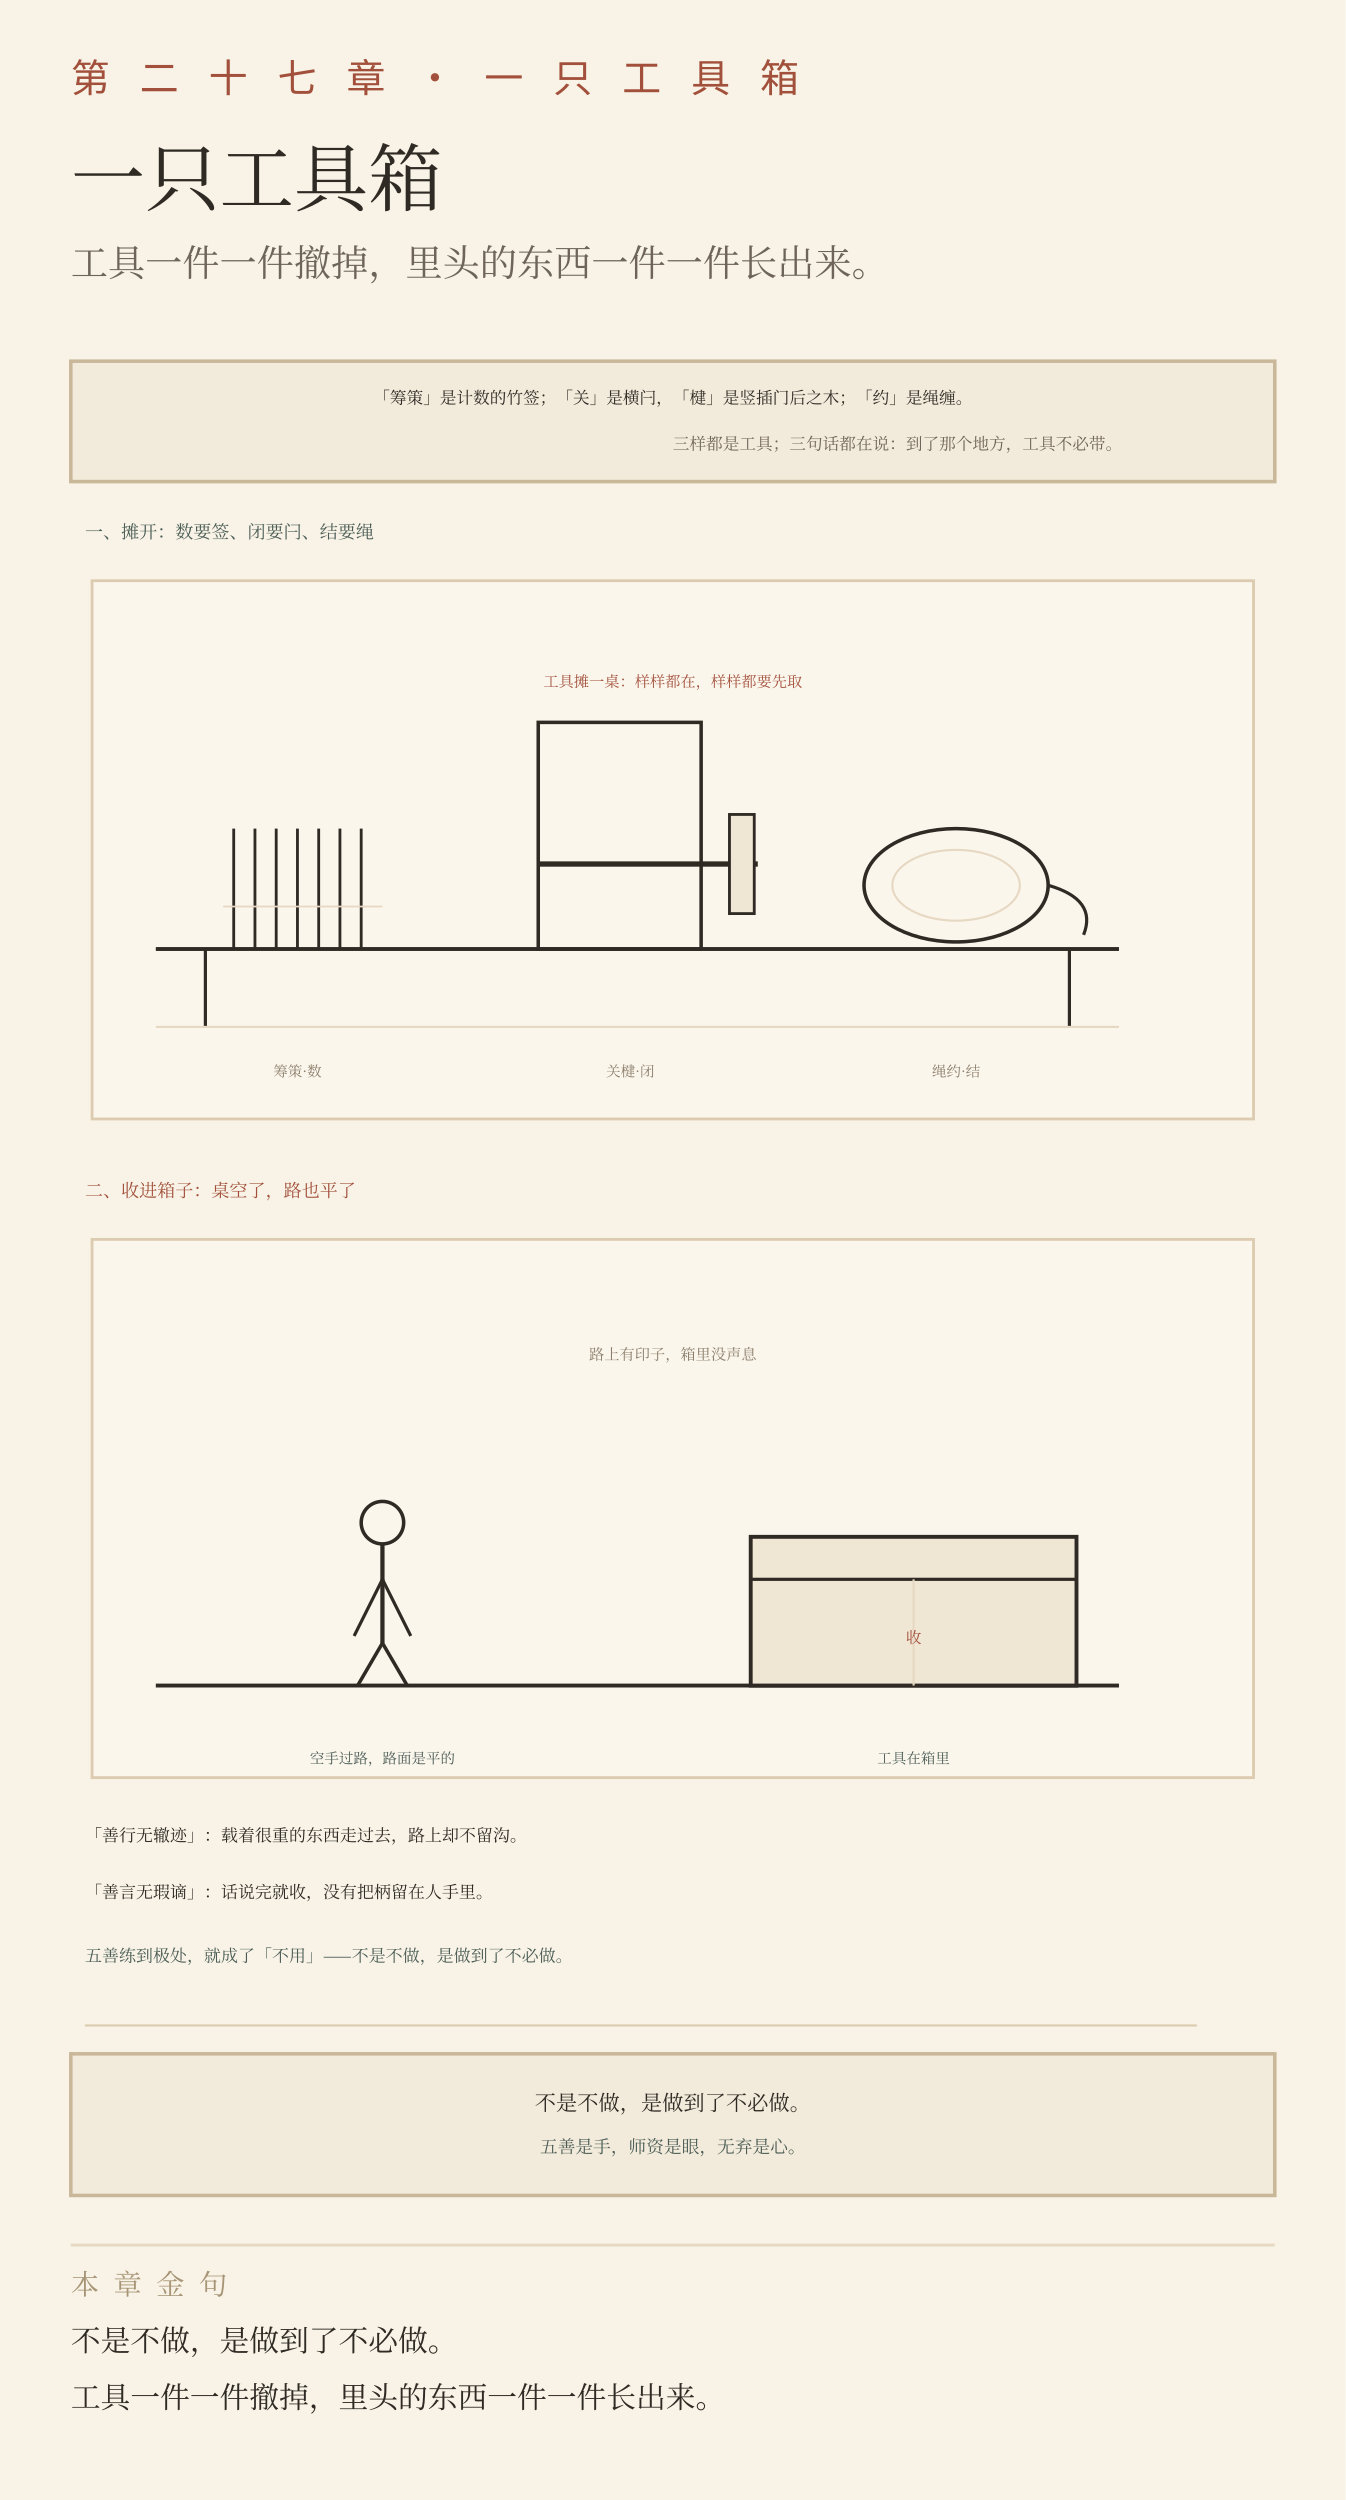
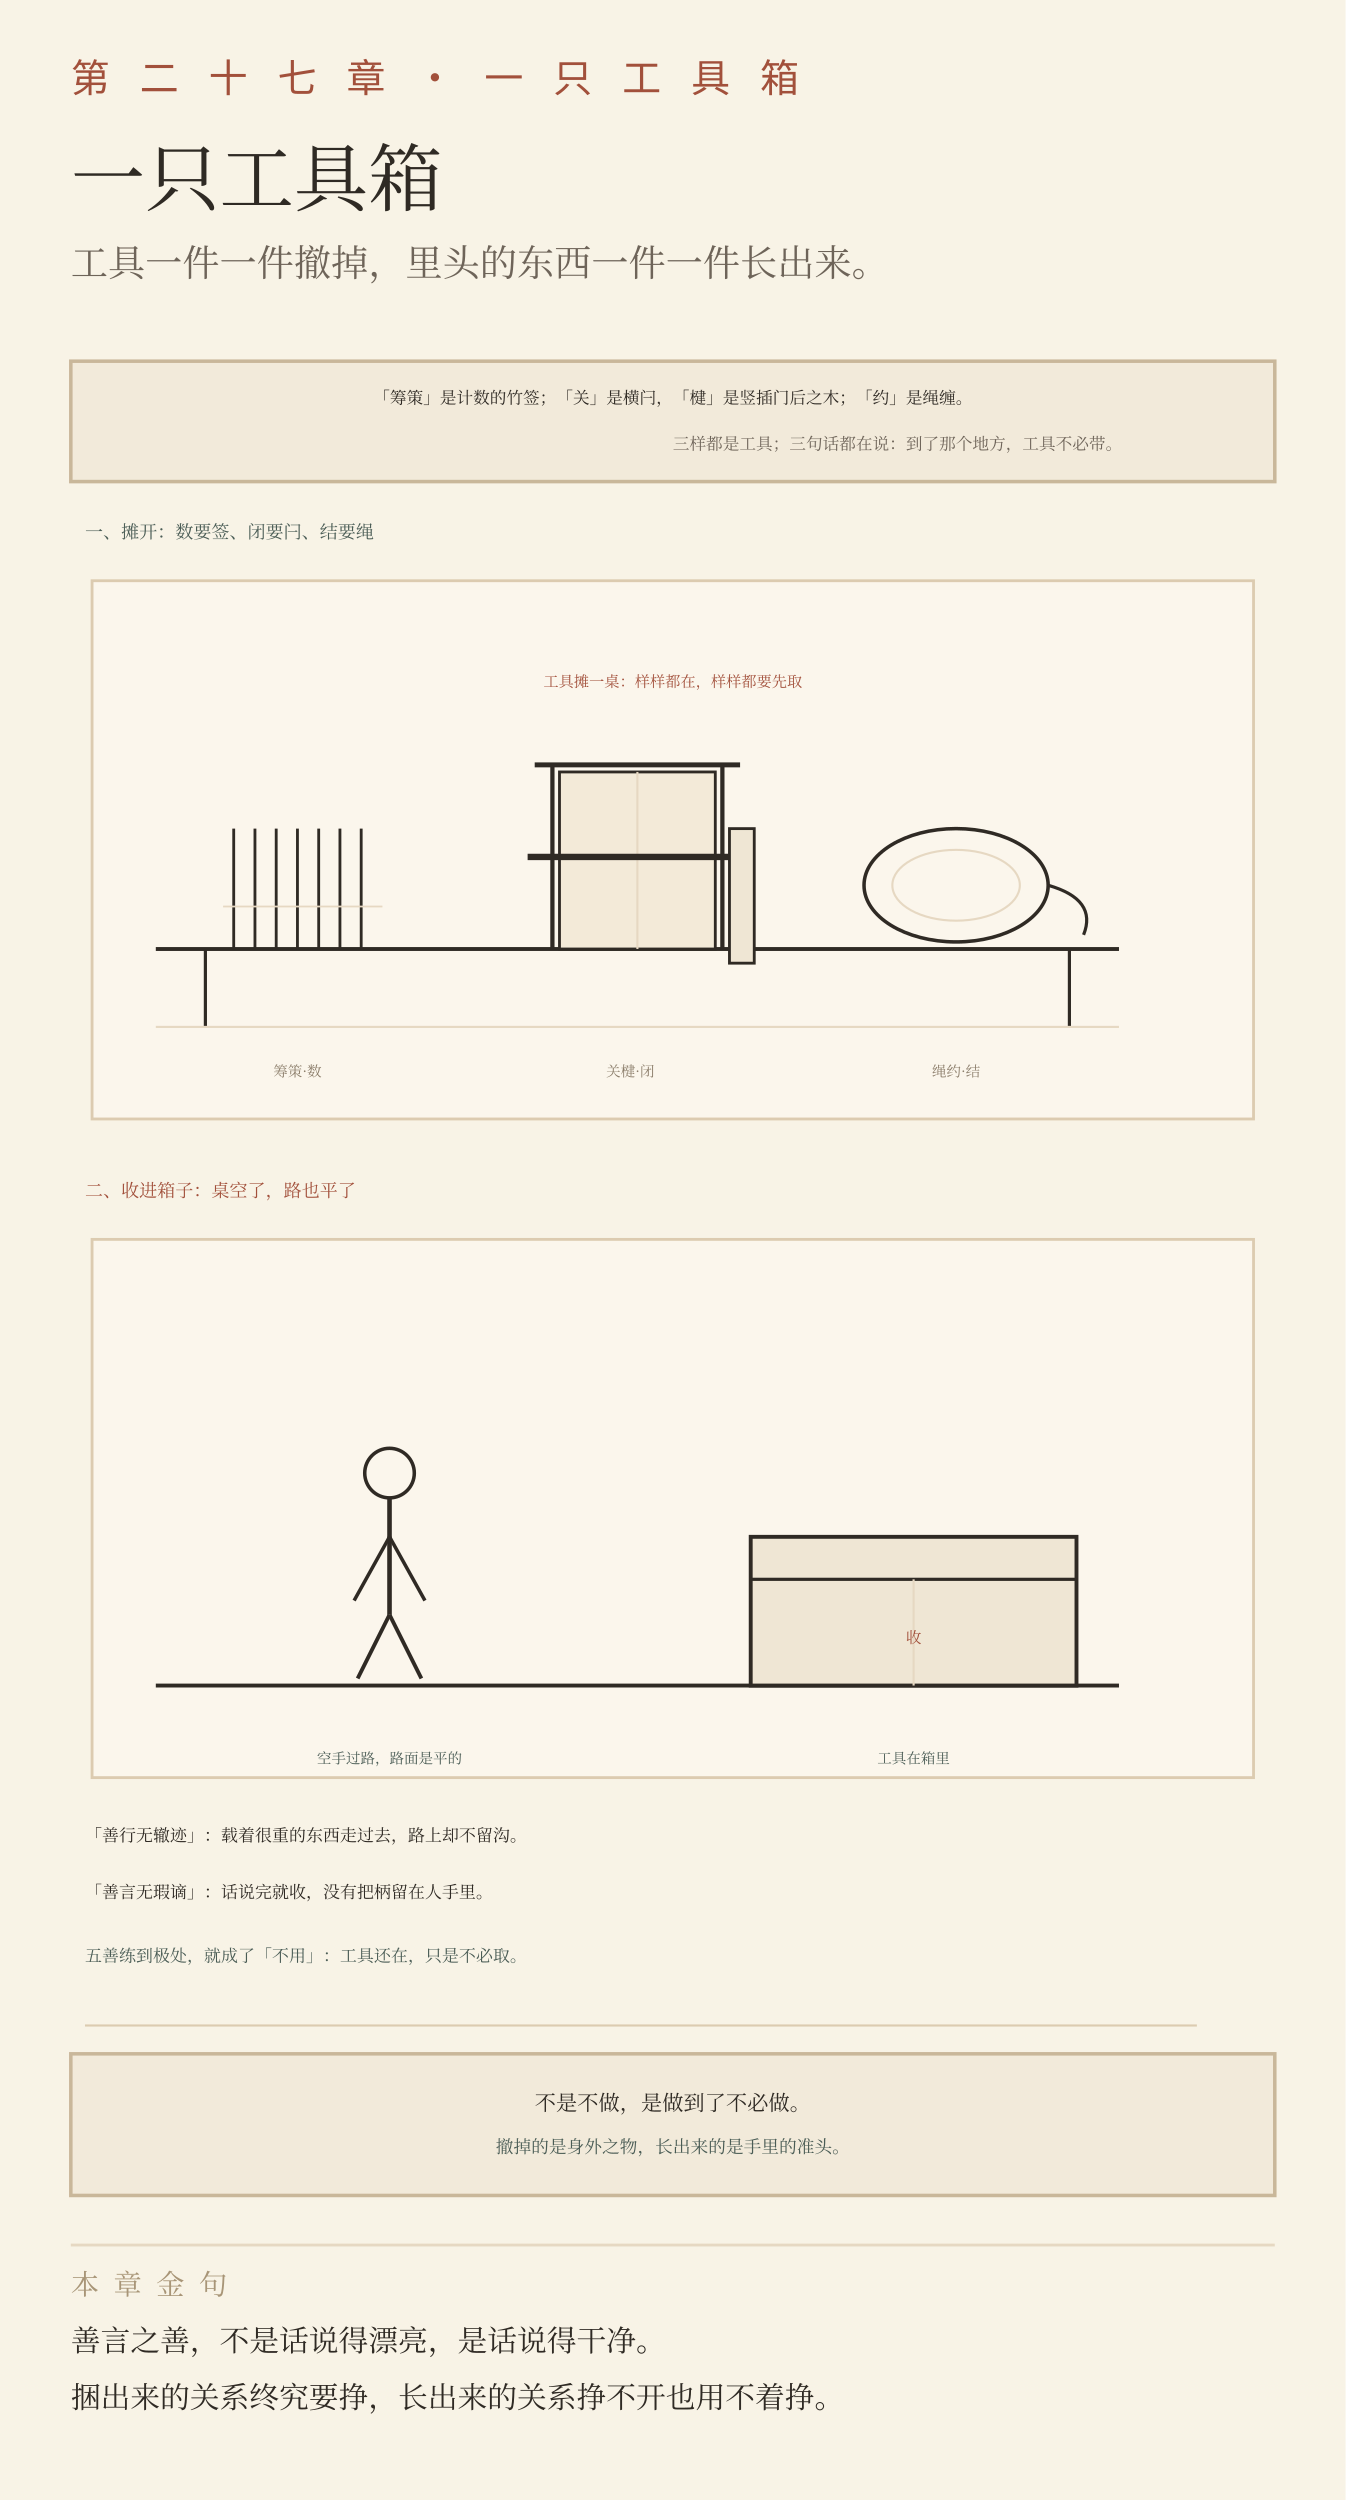
<svg xmlns="http://www.w3.org/2000/svg" viewBox="0 0 380 706" role="img" aria-label="善数不用筹策：不是不做，是做到了不必做" font-family="'Noto Serif CJK SC','Noto Serif SC','Songti SC',serif">
  <defs>
    <marker id="arr" viewBox="0 0 10 10" refX="9" refY="5" markerWidth="6" markerHeight="6" orient="auto">
      <path d="M0 0 L10 5 L0 10 z" fill="#6E6459" />
    </marker>
    <marker id="arr2" viewBox="0 0 10 10" refX="9" refY="5" markerWidth="6" markerHeight="6" orient="auto">
      <path d="M0 0 L10 5 L0 10 z" fill="#4A5C55" />
    </marker>
    <marker id="arrL" viewBox="0 0 10 10" refX="1" refY="5" markerWidth="6" markerHeight="6" orient="auto">
      <path d="M10 0 L0 5 L10 10 z" fill="#4A5C55" />
    </marker>
    <marker id="arrS" viewBox="0 0 10 10" refX="9" refY="5" markerWidth="6" markerHeight="6" orient="auto">
      <path d="M0 0 L10 5 L0 10 z" fill="#A2503B" />
    </marker>
  </defs>
  <rect x="0" y="0" width="380" height="706" fill="#F8F3E6" />
  <text x="20" y="26" font-size="11" fill="#A2503B" font-family="'Noto Sans CJK SC','Noto Sans SC',sans-serif" letter-spacing="3">第 二 十 七 章 · 一 只 工 具 箱</text>
  <text x="20" y="58" font-size="21" fill="#2F2A24">一只工具箱</text>
  <text x="20" y="78" font-size="10.5" fill="#6E6459">工具一件一件撤掉，里头的东西一件一件长出来。</text>
  <rect x="20" y="102" width="340" height="34" fill="#F2EADA" stroke="#C9B79A" stroke-width="1.0" />
  <text x="190" y="114" font-size="4.7" fill="#2F2A24" text-anchor="middle">「筹策」是计数的竹签；「关」是横闩，「楗」是竖插门后之木；「约」是绳缠。</text>
  <text x="190" y="127" font-size="4.7" fill="#6E6459">三样都是工具；三句话都在说：到了那个地方，工具不必带。</text>
  <text x="24" y="152" font-size="5.1" fill="#4A5C55">一、摊开：数要签、闭要闩、结要绳</text>
  <rect x="26" y="164" width="328" height="152" fill="#FBF6EC" stroke="#DCCBB0" stroke-width="0.8" />
  <line x1="44" y1="268" x2="316" y2="268" stroke="#2F2A24" stroke-width="1.1" />
  <line x1="58" y1="268" x2="58" y2="290" stroke="#2F2A24" stroke-width="0.9" />
  <line x1="302" y1="268" x2="302" y2="290" stroke="#2F2A24" stroke-width="0.9" />
  <line x1="44" y1="290" x2="316" y2="290" stroke="#E6D8C2" stroke-width="0.6" />
  <line x1="66" y1="268" x2="66" y2="234" stroke="#2F2A24" stroke-width="0.8" />
  <line x1="72" y1="268" x2="72" y2="234" stroke="#2F2A24" stroke-width="0.8" />
  <line x1="78" y1="268" x2="78" y2="234" stroke="#2F2A24" stroke-width="0.8" />
  <line x1="84" y1="268" x2="84" y2="234" stroke="#2F2A24" stroke-width="0.8" />
  <line x1="90" y1="268" x2="90" y2="234" stroke="#2F2A24" stroke-width="0.8" />
  <line x1="96" y1="268" x2="96" y2="234" stroke="#2F2A24" stroke-width="0.8" />
  <line x1="102" y1="268" x2="102" y2="234" stroke="#2F2A24" stroke-width="0.8" />
  <line x1="63" y1="256" x2="108" y2="256" stroke="#E6D8C2" stroke-width="0.5" />
-   <rect x="152" y="204" width="46" height="64" fill="none" stroke="#2F2A24" stroke-width="1.0" />
-   <line x1="152" y1="244" x2="214" y2="244" stroke="#2F2A24" stroke-width="1.5" />
-   <rect x="206" y="230" width="7" height="28" fill="#EFE6D4" stroke="#2F2A24" stroke-width="0.8" />
+   <line x1="156" y1="216" x2="156" y2="268" stroke="#2F2A24" stroke-width="1.2" />
+   <line x1="204" y1="216" x2="204" y2="268" stroke="#2F2A24" stroke-width="1.2" />
+   <line x1="151" y1="216" x2="209" y2="216" stroke="#2F2A24" stroke-width="1.4" />
+   <rect x="158" y="218" width="44" height="50" fill="#F3EAD8" stroke="#2F2A24" stroke-width="0.8" />
+   <line x1="180" y1="218" x2="180" y2="268" stroke="#E6D8C2" stroke-width="0.6" />
+   <line x1="149" y1="242" x2="212" y2="242" stroke="#2F2A24" stroke-width="1.8" />
+   <rect x="206" y="234" width="7" height="38" fill="#EFE6D4" stroke="#2F2A24" stroke-width="0.8" />
  <ellipse cx="270" cy="250" rx="26" ry="16" fill="none" stroke="#2F2A24" stroke-width="1.0" />
  <ellipse cx="270" cy="250" rx="18" ry="10" fill="none" stroke="#E6D8C2" stroke-width="0.6" />
  <path d="M296,250 q14,4 10,14" fill="none" stroke="#2F2A24" stroke-width="0.9" />
  <text x="84" y="304" font-size="4.1" fill="#8A7C69" text-anchor="middle">筹策·数</text>
  <text x="178" y="304" font-size="4.1" fill="#8A7C69" text-anchor="middle">关楗·闭</text>
  <text x="270" y="304" font-size="4.1" fill="#8A7C69" text-anchor="middle">绳约·结</text>
  <text x="190" y="194" font-size="4.3" fill="#A2503B" text-anchor="middle">工具摊一桌：样样都在，样样都要先取</text>
  <text x="24" y="338" font-size="5.1" fill="#A2503B">二、收进箱子：桌空了，路也平了</text>
  <rect x="26" y="350" width="328" height="152" fill="#FBF6EC" stroke="#DCCBB0" stroke-width="0.8" />
  <line x1="44" y1="476" x2="316" y2="476" stroke="#2F2A24" stroke-width="1.1" />
  <rect x="212" y="434" width="92" height="42" fill="#EFE6D4" stroke="#2F2A24" stroke-width="1.1" />
  <line x1="212" y1="446" x2="304" y2="446" stroke="#2F2A24" stroke-width="0.9" />
  <line x1="258" y1="446" x2="258" y2="476" stroke="#E6D8C2" stroke-width="0.6" />
  <text x="258" y="464" font-size="4.4" fill="#A2503B" text-anchor="middle">收</text>
-   <circle cx="108" cy="430" r="6" fill="none" stroke="#2F2A24" stroke-width="1.0" />
-   <line x1="108" y1="436" x2="108" y2="464" stroke="#2F2A24" stroke-width="1.2" />
-   <line x1="108" y1="464" x2="101" y2="476" stroke="#2F2A24" stroke-width="1.0" />
-   <line x1="108" y1="464" x2="115" y2="476" stroke="#2F2A24" stroke-width="1.0" />
-   <line x1="108" y1="446" x2="100" y2="462" stroke="#2F2A24" stroke-width="0.9" />
-   <line x1="108" y1="446" x2="116" y2="462" stroke="#2F2A24" stroke-width="0.9" />
-   <text x="108" y="498" font-size="4.1" fill="#4A5C55" text-anchor="middle">空手过路，路面是平的</text>
+   <circle cx="110" cy="416" r="7" fill="none" stroke="#2F2A24" stroke-width="1.0" />
+   <line x1="110" y1="423" x2="110" y2="456" stroke="#2F2A24" stroke-width="1.3" />
+   <line x1="110" y1="456" x2="101" y2="474" stroke="#2F2A24" stroke-width="1.1" />
+   <line x1="110" y1="456" x2="119" y2="474" stroke="#2F2A24" stroke-width="1.1" />
+   <line x1="110" y1="434" x2="100" y2="452" stroke="#2F2A24" stroke-width="1.0" />
+   <line x1="110" y1="434" x2="120" y2="452" stroke="#2F2A24" stroke-width="1.0" />
+   <text x="110" y="498" font-size="4.1" fill="#4A5C55" text-anchor="middle">空手过路，路面是平的</text>
  <text x="258" y="498" font-size="4.1" fill="#4A5C55" text-anchor="middle">工具在箱里</text>
-   <text x="190" y="384" font-size="4.3" fill="#8A7C69" text-anchor="middle">路上有印子，箱里没声息</text>
  <text x="24" y="520" font-size="4.8" fill="#2F2A24">「善行无辙迹」：载着很重的东西走过去，路上却不留沟。</text>
  <text x="24" y="536" font-size="4.8" fill="#2F2A24">「善言无瑕谪」：话说完就收，没有把柄留在人手里。</text>
-   <text x="24" y="554" font-size="4.8" fill="#4A5C55">五善练到极处，就成了「不用」——不是不做，是做到了不必做。</text>
+   <text x="24" y="554" font-size="4.8" fill="#4A5C55">五善练到极处，就成了「不用」：工具还在，只是不必取。</text>
  <line x1="24" y1="572" x2="338" y2="572" stroke="#DCCBB0" stroke-width="0.6" />
  <rect x="20" y="580" width="340" height="40" fill="#F2EADA" stroke="#C9B79A" stroke-width="1.0" />
  <text x="190" y="596" font-size="6.0" fill="#2F2A24" text-anchor="middle">不是不做，是做到了不必做。</text>
-   <text x="190" y="608" font-size="5.0" fill="#4A5C55" text-anchor="middle">五善是手，师资是眼，无弃是心。</text>
+   <text x="190" y="608" font-size="5.0" fill="#4A5C55" text-anchor="middle">撤掉的是身外之物，长出来的是手里的准头。</text>
  <line x1="20" y1="634" x2="360" y2="634" stroke="#E6D8C2" stroke-width="0.8" />
  <text x="20" y="648" font-size="8.0" fill="#A89577" letter-spacing="1">本 章 金 句</text>
-   <text x="20" y="664" font-size="8.4" fill="#2F2A24">不是不做，是做到了不必做。</text>
-   <text x="20" y="680" font-size="8.4" fill="#2F2A24">工具一件一件撤掉，里头的东西一件一件长出来。</text>
+   <text x="20" y="664" font-size="8.4" fill="#2F2A24">善言之善，不是话说得漂亮，是话说得干净。</text>
+   <text x="20" y="680" font-size="8.4" fill="#2F2A24">捆出来的关系终究要挣，长出来的关系挣不开也用不着挣。</text>
</svg>
